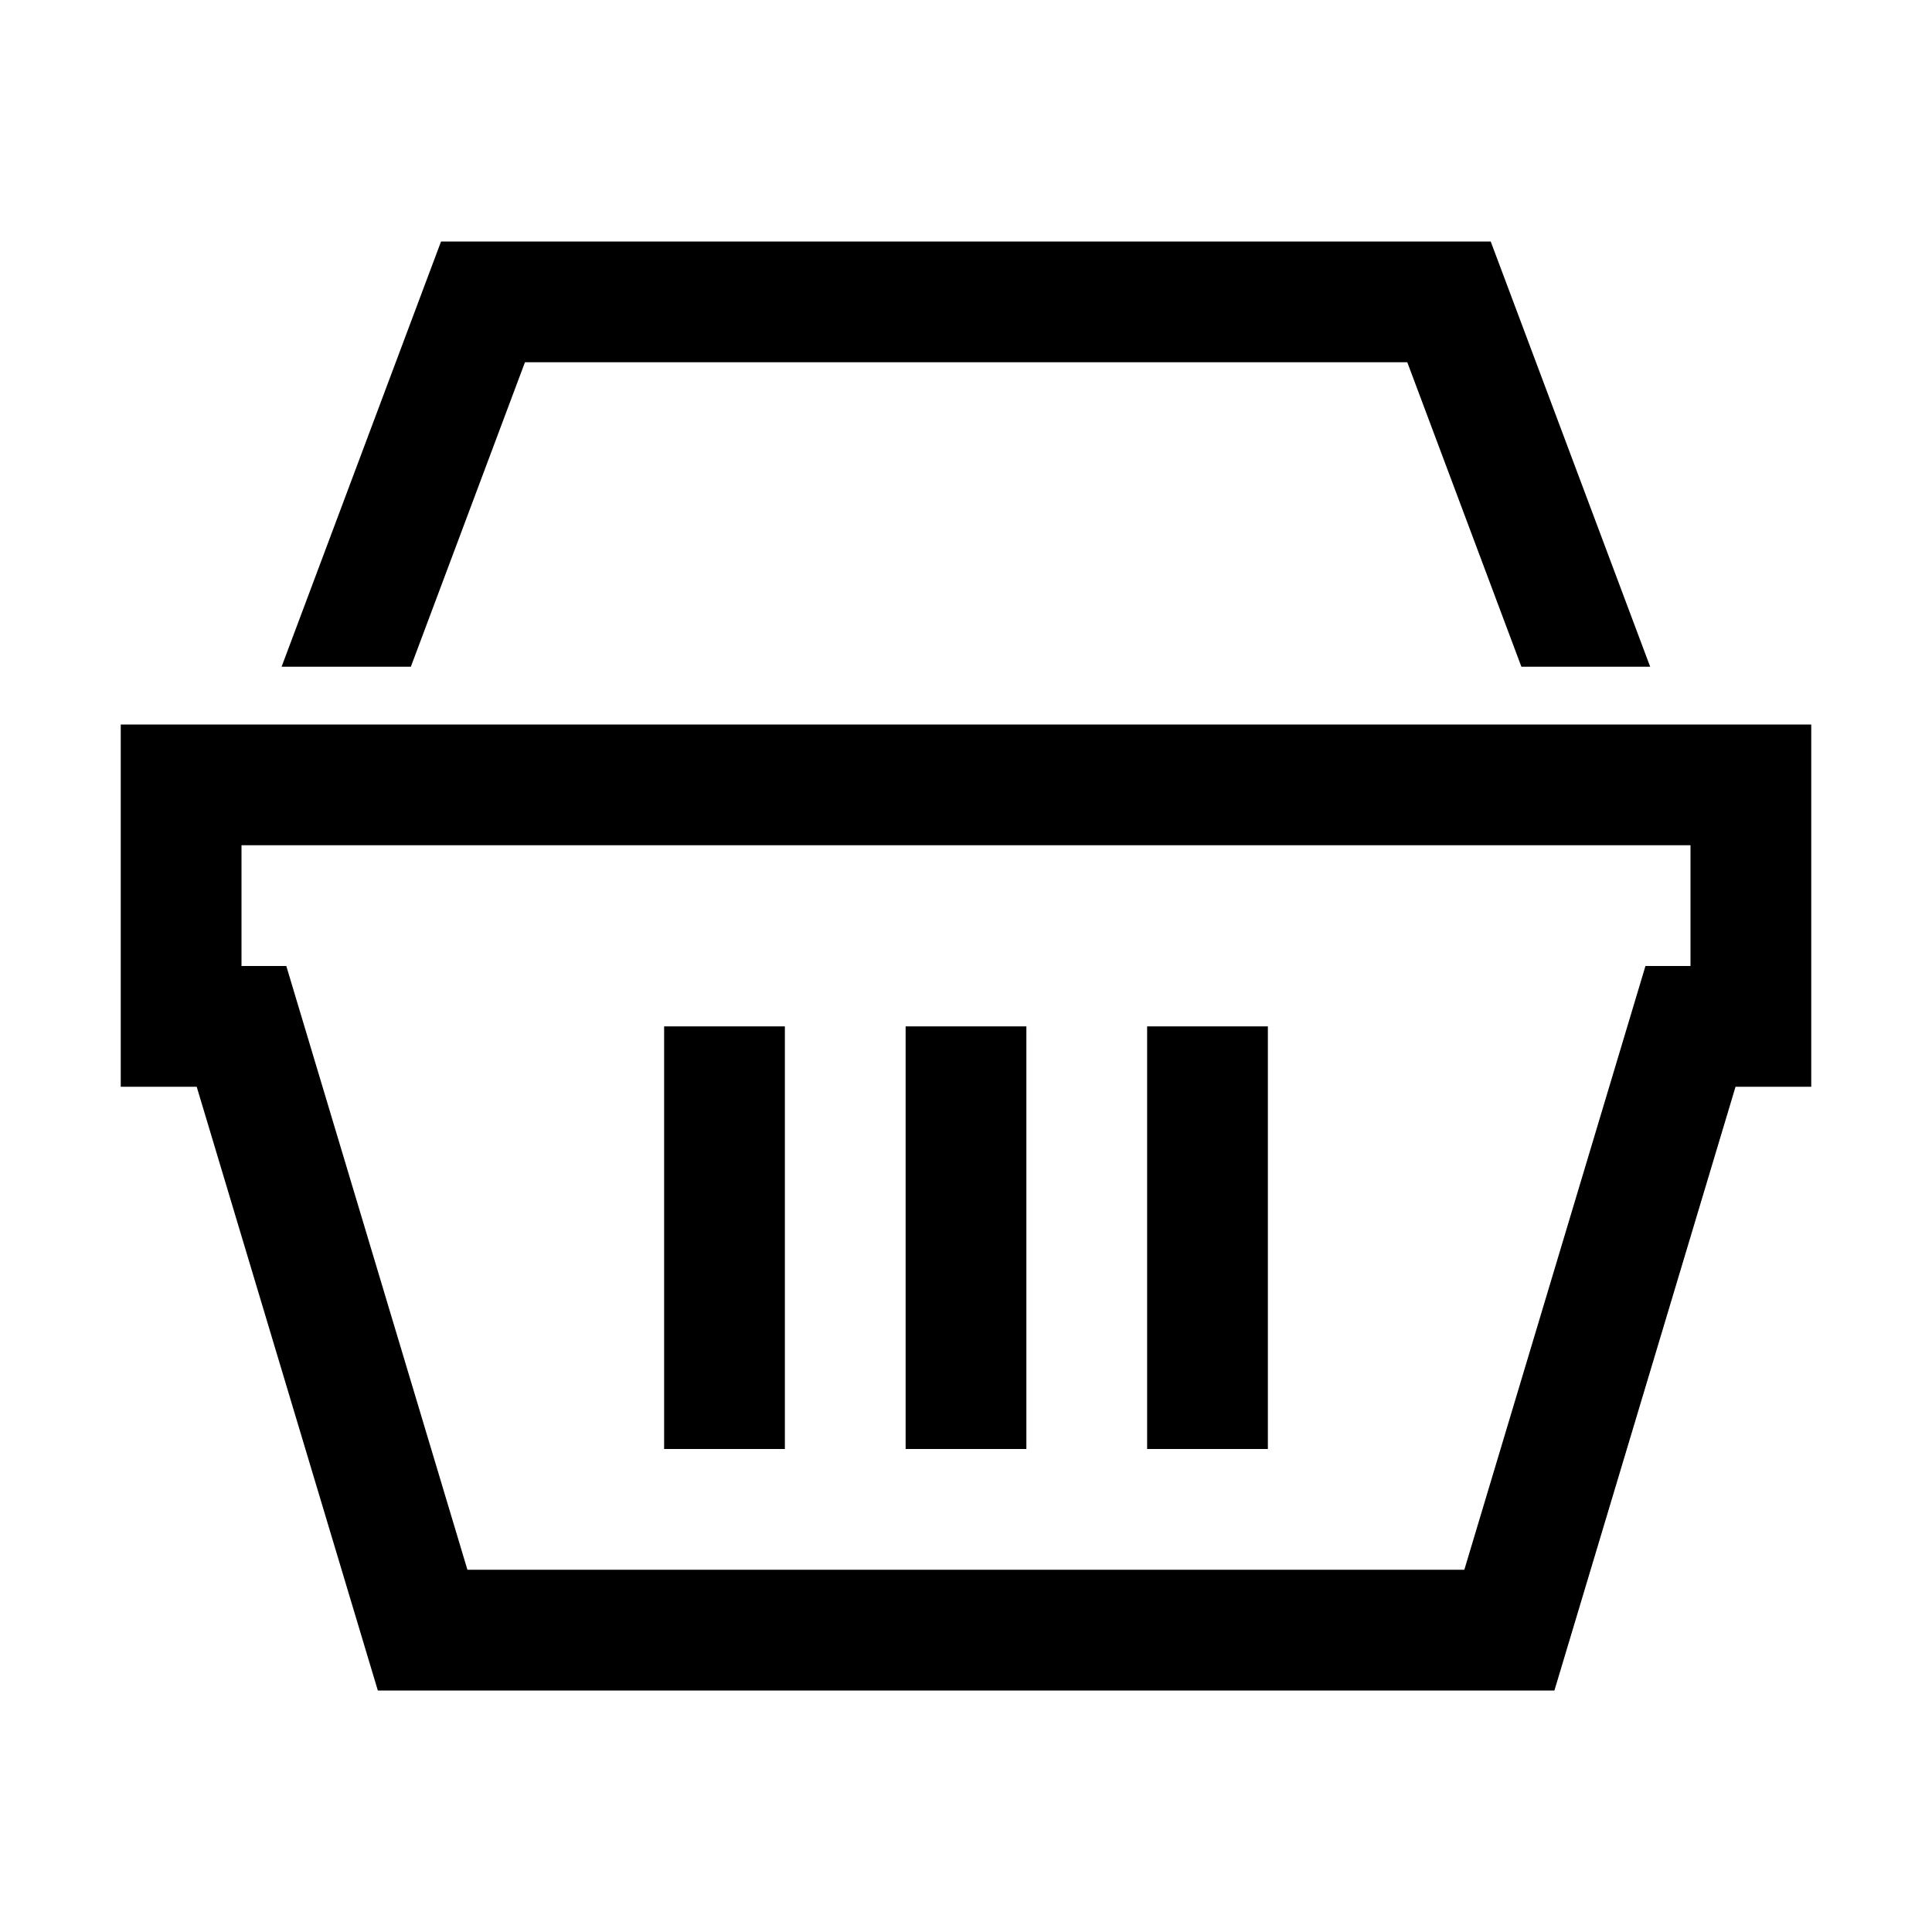
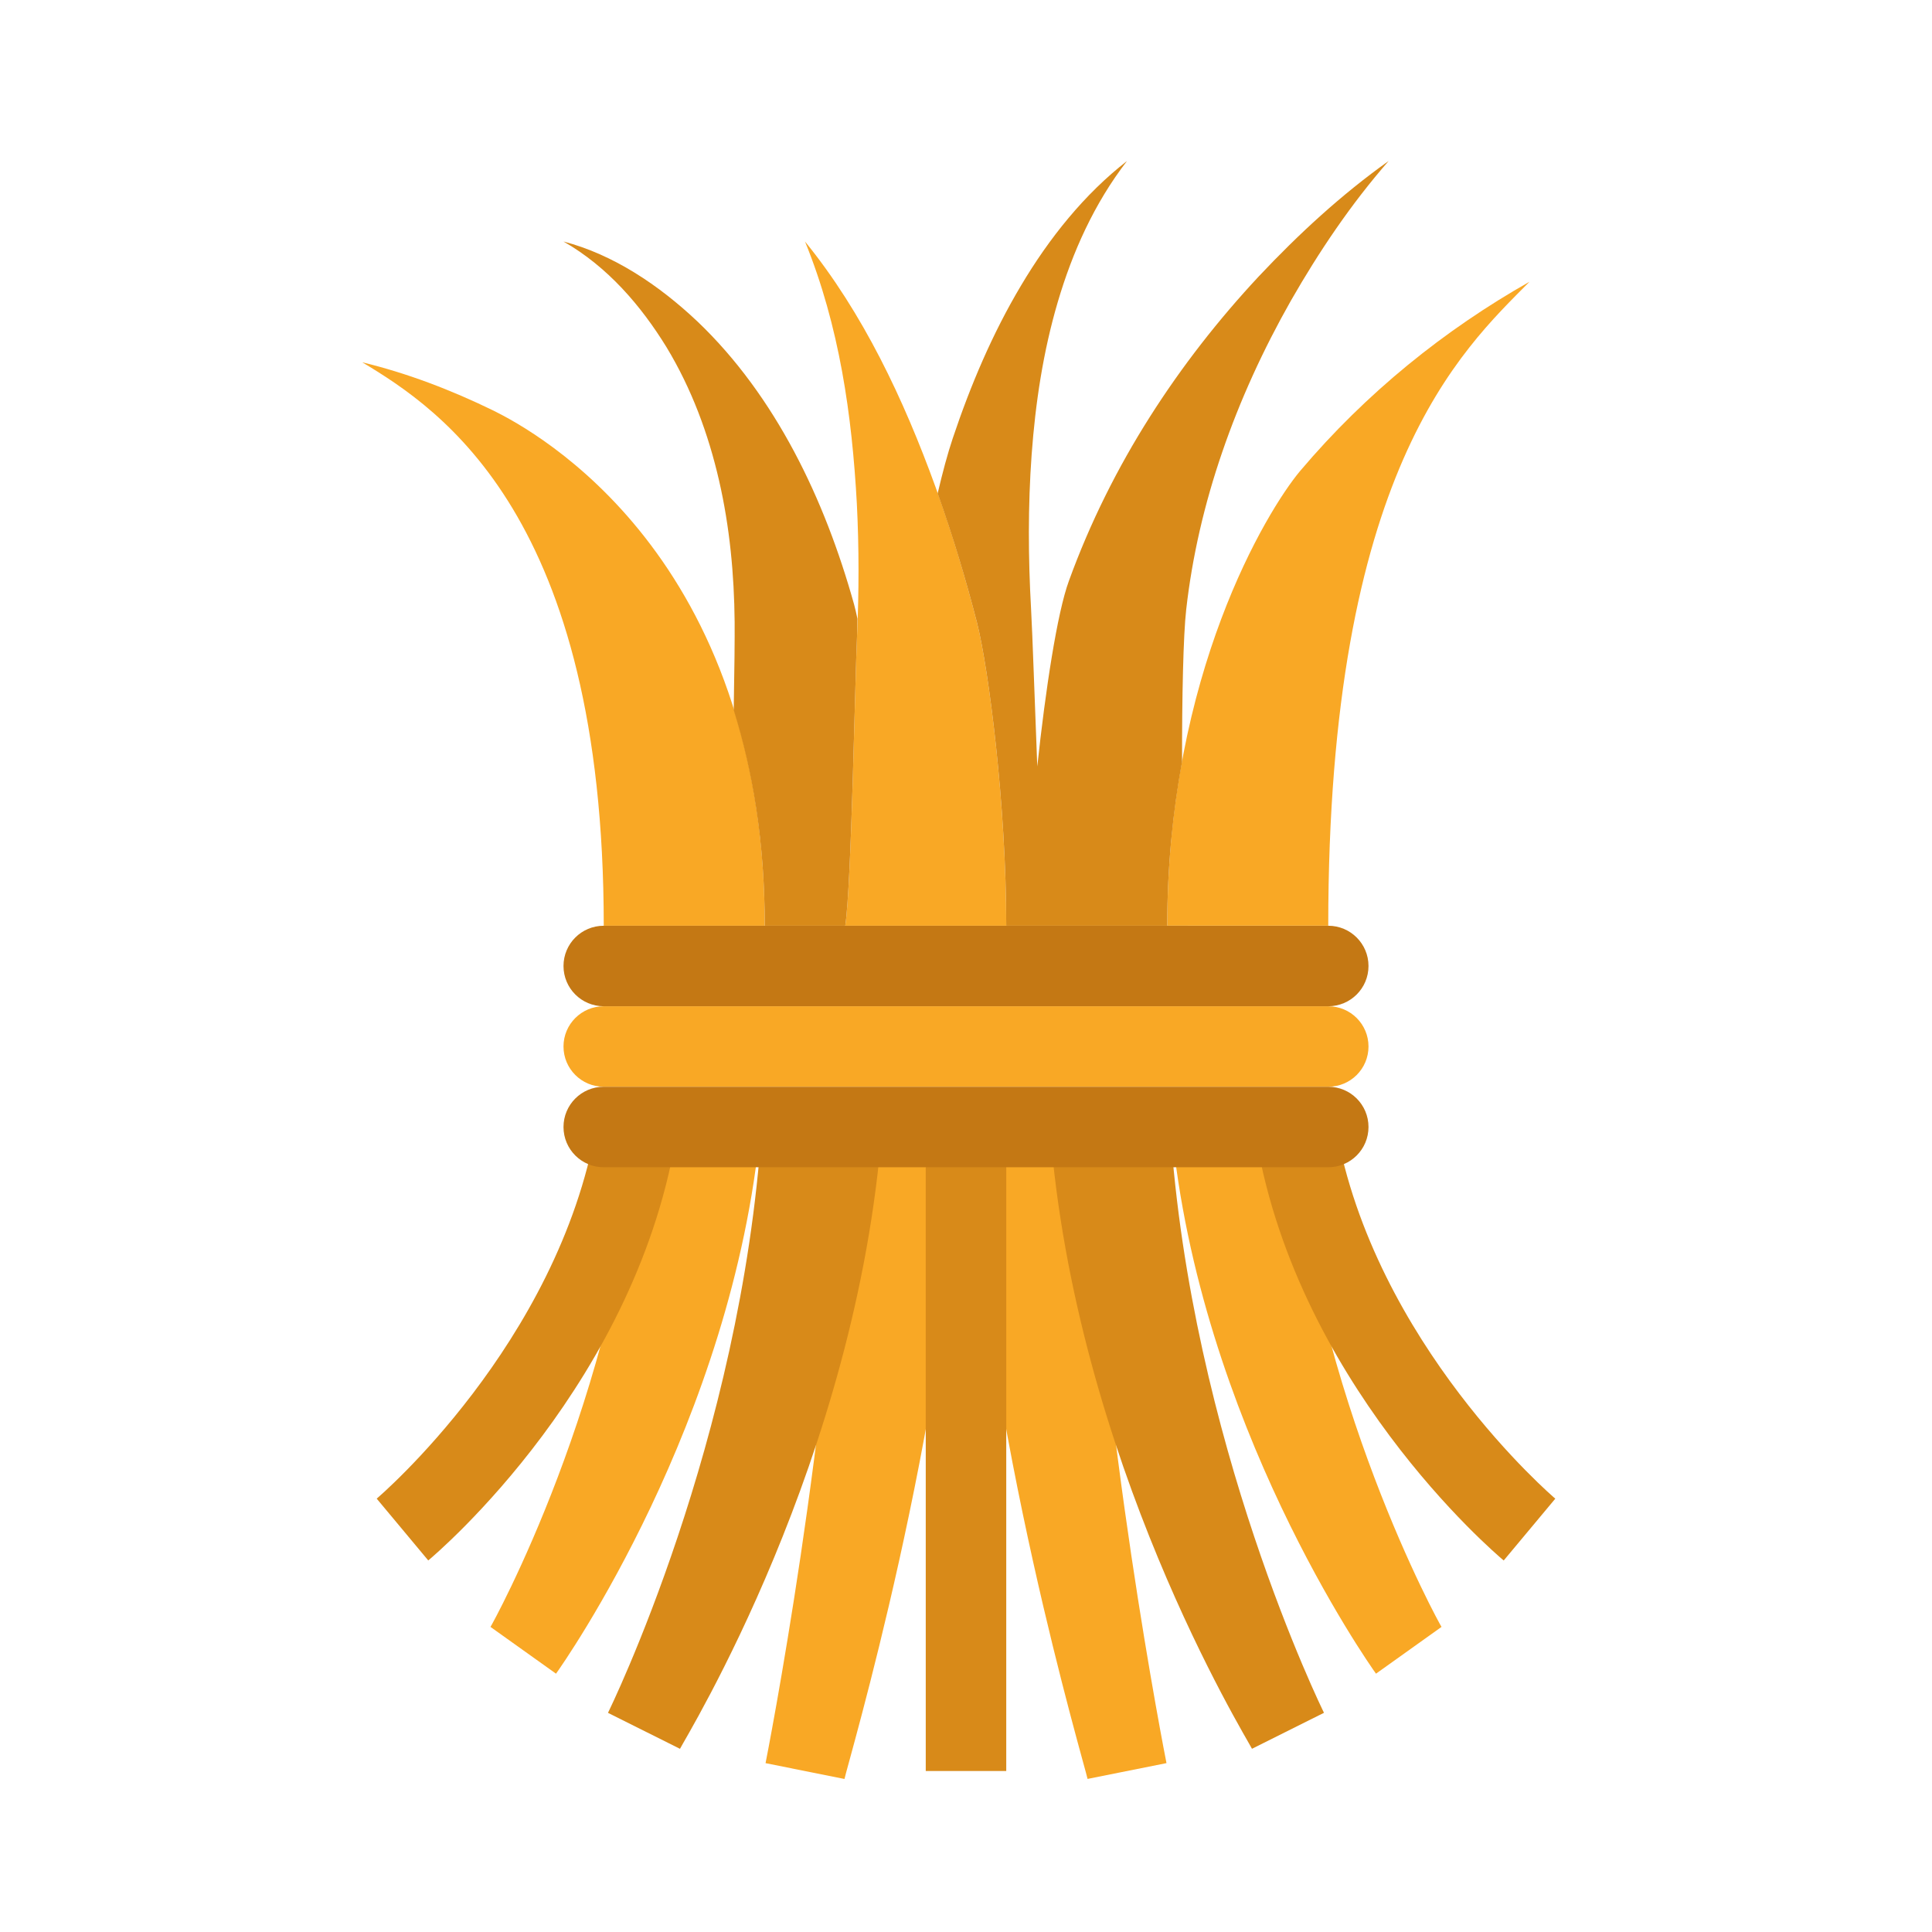
- <svg xmlns="http://www.w3.org/2000/svg" viewBox="0 0 32 32" version="1.1" width="100" height="100" fill="000000">
-   <g id="surface1">
-     <path style=" " d="M 7.305 4 L 4.664 11.043 L 6.805 11.043 L 8.695 6 L 23.309 6 L 25.199 11.043 L 27.332 11.043 L 24.691 4 Z M 2 12 L 2 18 L 3.258 18 L 6.258 28 L 25.746 28 L 28.746 18 L 30 18 L 30 12 Z M 4 14 L 28 14 L 28 16 L 27.254 16 L 24.254 26 L 7.742 26 L 4.742 16 L 4 16 Z M 11 17 L 11 24 L 13 24 L 13 17 Z M 15 17 L 15 24 L 17 24 L 17 17 Z M 19 17 L 19 24 L 21 24 L 21 17 Z " />
+ <svg xmlns="http://www.w3.org/2000/svg" width="48" height="48" viewBox="0 0 48 48">
+   <path fill="#F9A825" d="M21.293 15.803C21.242 16.881 21.154 22.008 21 23h4c0-2.999-.435-6.369-.725-7.523-.293-1.141-.632-2.265-1.028-3.366C22.452 9.918 21.439 7.77 20 6c.857 2.105 1.168 4.32 1.288 6.513C21.344 13.611 21.341 14.71 21.293 15.803zM19 23c0-9.18-5.682-12.275-6.737-12.797C11.204 9.686 10.114 9.271 9 9.001c1.952 1.171 6 3.833 6 13.999H19zM38 7c-2.107 1.193-4.054 2.756-5.703 4.706C31.478 12.687 29 16.751 29 22.999h4C33 11.706 36.305 8.713 38 7zM29.106 28c.69 7.338 4.886 13.311 5.08 13.582l1.628-1.162c-.045-.062-3.163-5.695-3.721-12.42H29.106zM15.907 28c-.558 6.725-3.677 12.358-3.721 12.42l1.628 1.162c.194-.271 4.39-6.244 5.081-13.582H15.907zM24.062 28c.406 7.549 2.881 15.819 2.958 16.197l1.961-.393C28.963 43.714 27.316 35.4 27.04 28H24.062zM20.96 28c-.276 7.396-1.922 15.714-1.94 15.805l1.961.393c.076-.378 2.551-8.648 2.958-16.197H20.96zM34 26c0-.553-.447-1-1-1H15c-.553 0-1 .447-1 1l0 0c0 .553.447 1 1 1h18C33.553 27 34 26.553 34 26L34 26z" />
+   <g>
+     <path fill="#D88A19" d="M18.926 28c-.511 7.815-3.785 14.482-3.821 14.555l1.789.894c.156-.311 4.395-7.183 5.021-15.448H18.926zM16.557 8.622c.626 1.034 1.043 2.164 1.308 3.317.265 1.154.376 2.336.387 3.518.003.394-.005 1.218-.023 2.187C18.696 19.146 19 20.907 19 23h2c.154-.992.242-6.119.293-7.197.006-.143.005-.287.01-.43-.029-.137-.057-.262-.085-.362-.366-1.308-.848-2.59-1.486-3.788-.637-1.197-1.434-2.311-2.4-3.232C16.368 7.08 15.238 6.324 14 6 15.103 6.632 15.927 7.599 16.557 8.622zM25 23h.5H26h3.5c0 0 0 0 0-.001H29c0-1.486.143-2.845.368-4.072-.003-1.586.03-3.146.103-3.784.147-1.306.451-2.62.894-3.908.441-1.289 1.02-2.554 1.71-3.77C32.77 6.252 33.562 5.073 34.5 4c-1.166.829-2.233 1.811-3.23 2.871-.993 1.065-1.905 2.229-2.704 3.489s-1.483 2.622-2.009 4.071c-.292.794-.583 2.714-.786 4.611-.065-1.635-.118-3.264-.154-3.905-.072-1.282-.079-2.566.014-3.846.094-1.278.285-2.554.65-3.791C26.645 6.267 27.182 5.06 28 4c-1.057.822-1.931 1.912-2.635 3.098-.708 1.188-1.253 2.475-1.694 3.791-.128.38-.253.849-.375 1.369.374 1.055.699 2.129.979 3.219C24.565 16.631 25 20.001 25 23zM14.811 28c-.954 5.393-5.402 9.191-5.452 9.233l1.281 1.536c.235-.196 5.258-4.471 6.196-10.77H14.811zM33.189 28h-2.025c.938 6.299 5.961 10.573 6.195 10.77l1.282-1.536C38.591 37.191 34.143 33.393 33.189 28zM26.084 28c.627 8.266 4.866 15.138 5.021 15.448l1.789-.894c-.036-.072-3.31-6.739-3.821-14.555H26.084zM23 28H25V44H23z" />
+   </g>
+   <g>
+     <path fill="#C47814" d="M34 24c0 .553-.447 1-1 1H15c-.553 0-1-.447-1-1l0 0c0-.553.447-1 1-1h18C33.553 23 34 23.447 34 24L34 24zM34 28c0 .553-.447 1-1 1H15c-.553 0-1-.447-1-1l0 0c0-.553.447-1 1-1h18C33.553 27 34 27.447 34 28L34 28z" />
  </g>
</svg>
